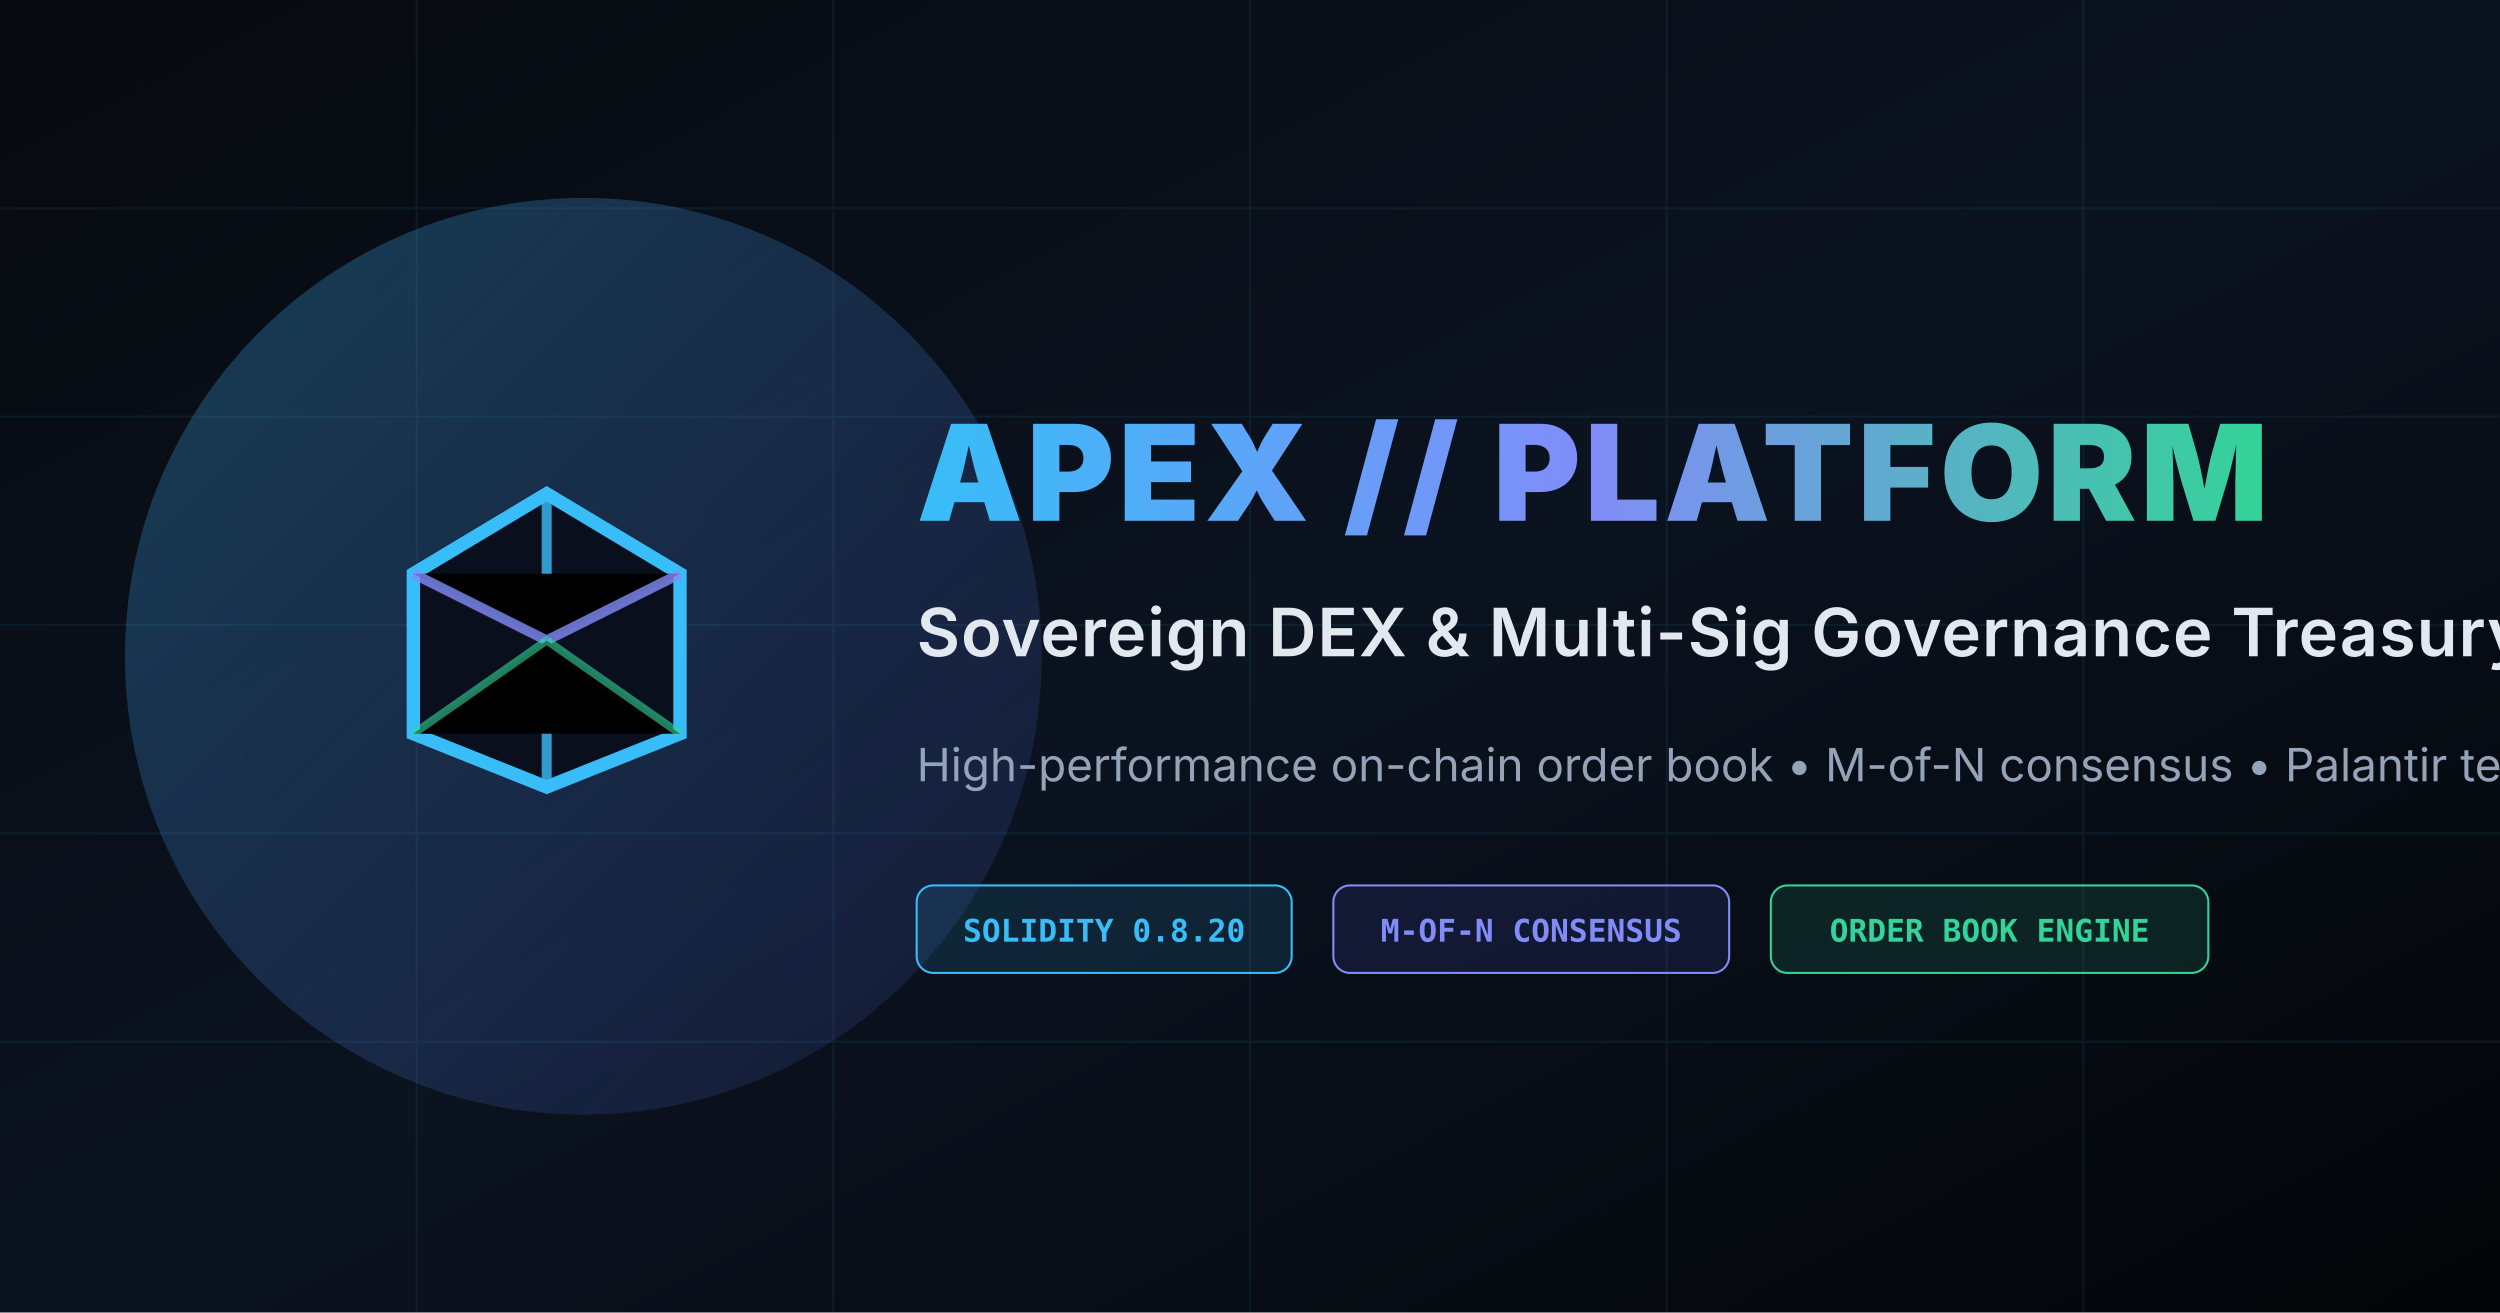
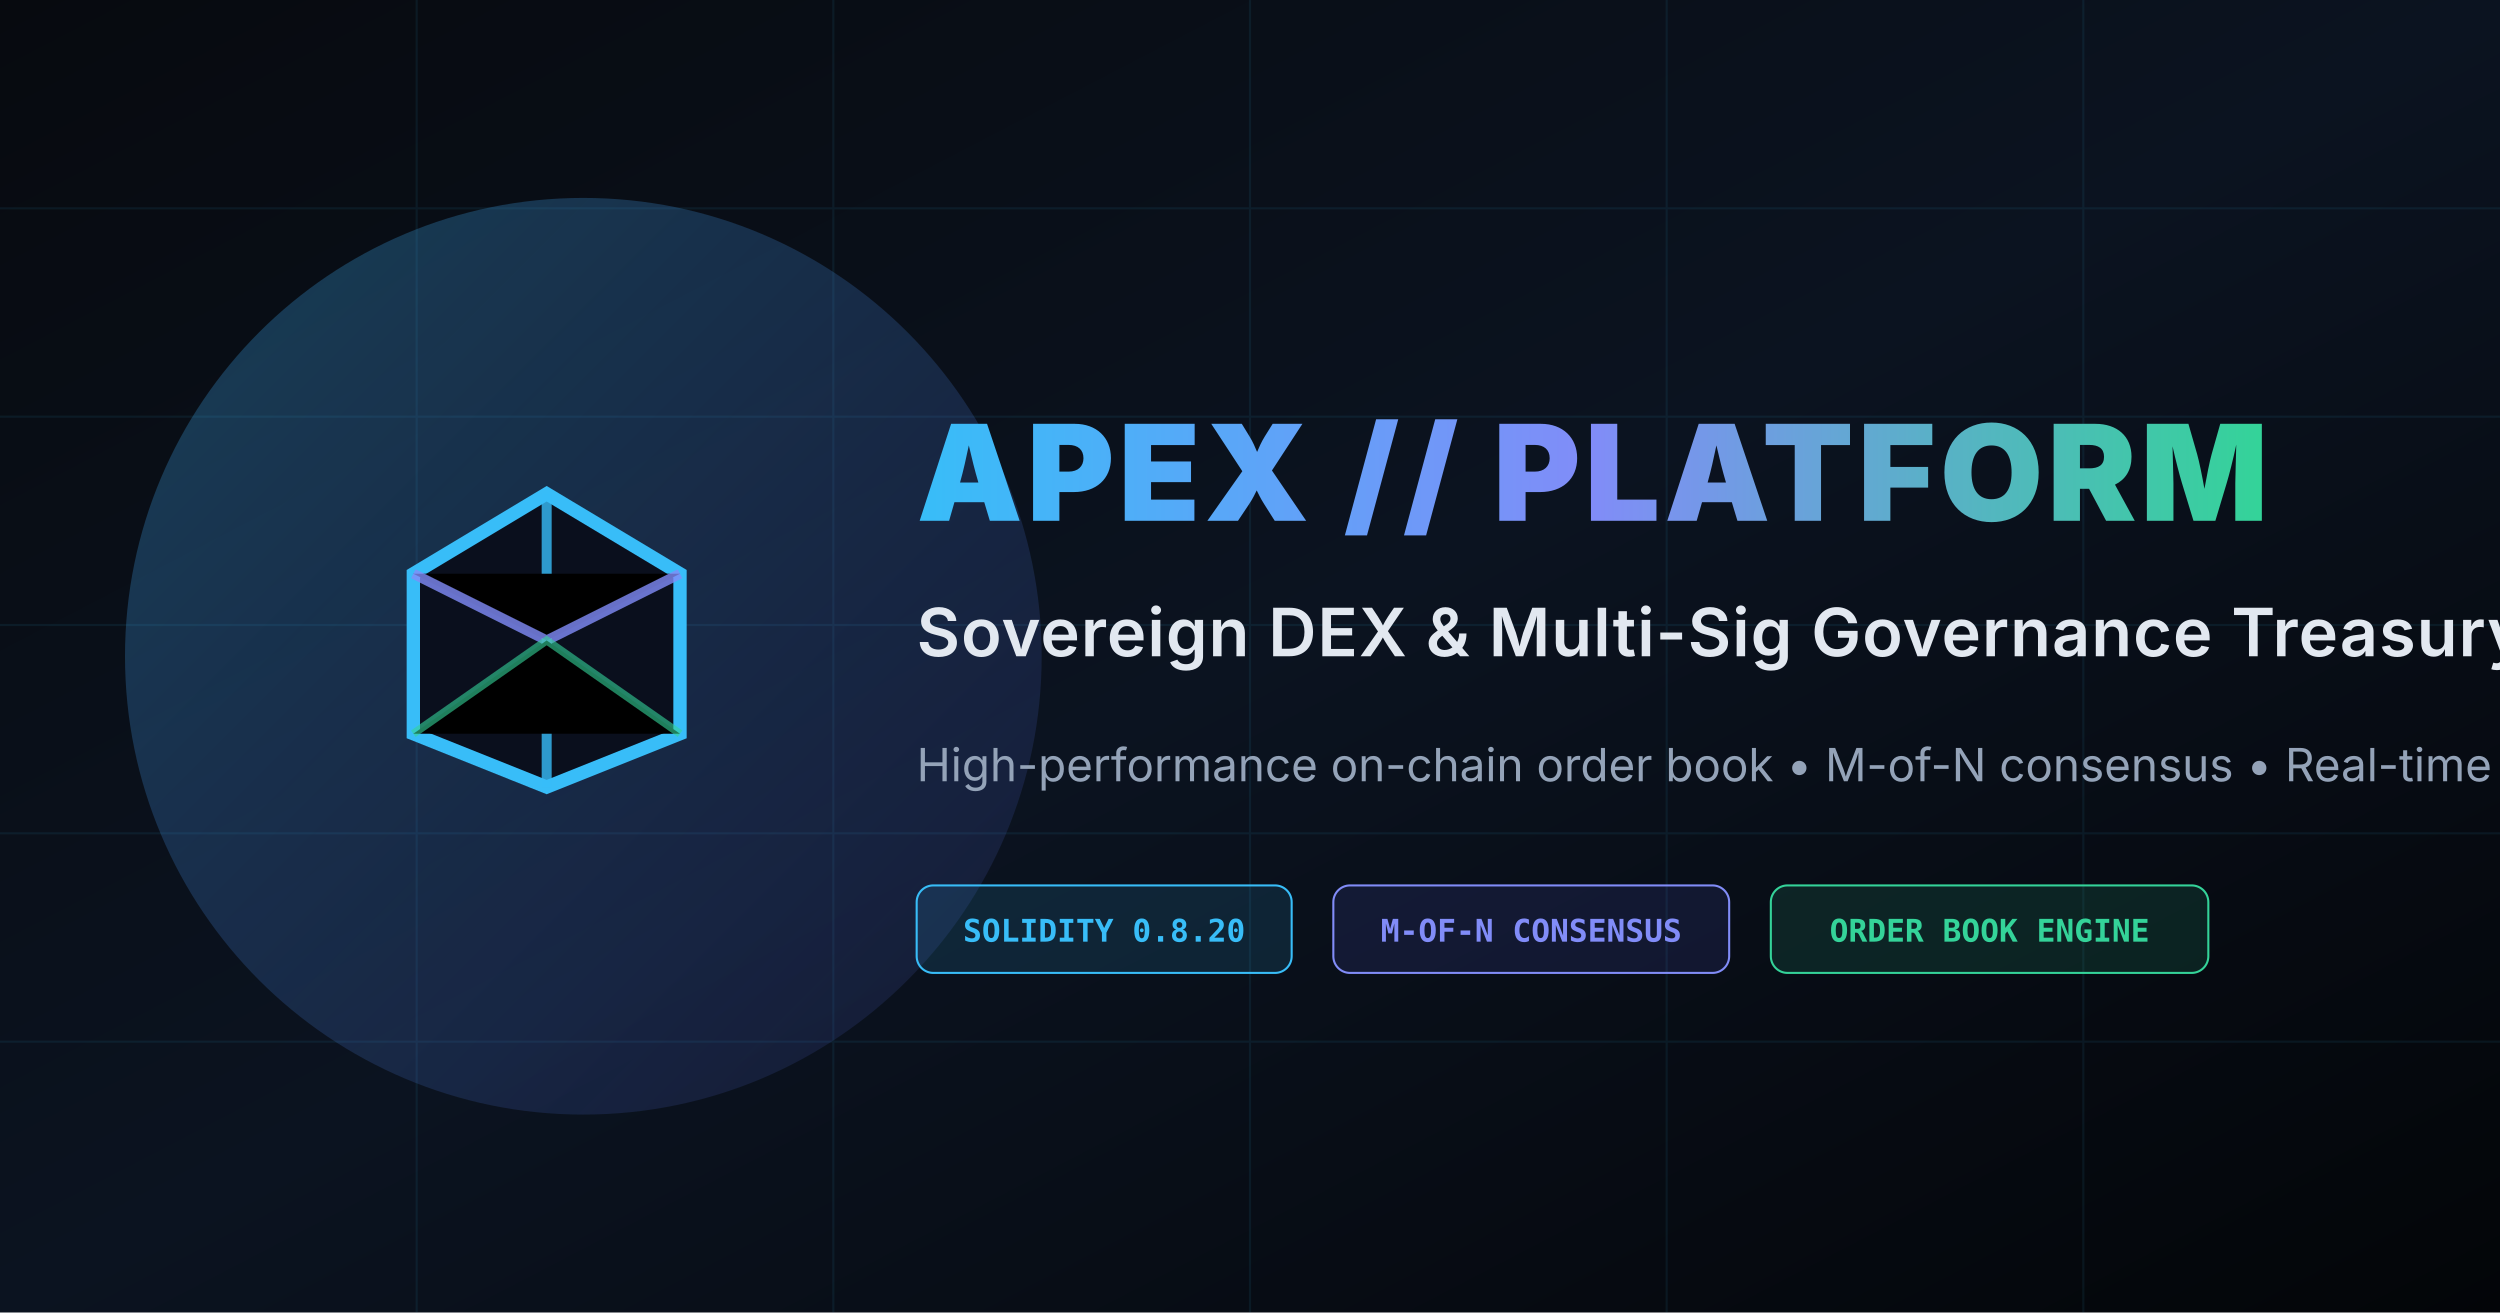
<svg xmlns="http://www.w3.org/2000/svg" viewBox="0 0 1200 630" width="1200" height="630">
  <defs>
    <linearGradient id="bg" x1="0%" y1="0%" x2="100%" y2="100%">
      <stop offset="0%" stop-color="#070A0F" />
      <stop offset="50%" stop-color="#0B1320" />
      <stop offset="100%" stop-color="#030508" />
    </linearGradient>
    <linearGradient id="gradText" x1="0%" y1="0%" x2="100%" y2="0%">
      <stop offset="0%" stop-color="#38BDF8" />
      <stop offset="50%" stop-color="#818CF8" />
      <stop offset="100%" stop-color="#34D399" />
    </linearGradient>
    <linearGradient id="glow" x1="0%" y1="0%" x2="100%" y2="100%">
      <stop offset="0%" stop-color="#38BDF8" stop-opacity="0.3" />
      <stop offset="100%" stop-color="#6366F1" stop-opacity="0.1" />
    </linearGradient>
  </defs>
  <rect width="1200" height="630" fill="url(#bg)" />
  <g opacity="0.08" stroke="#38BDF8" stroke-width="1">
    <line x1="0" y1="100" x2="1200" y2="100" />
    <line x1="0" y1="200" x2="1200" y2="200" />
    <line x1="0" y1="300" x2="1200" y2="300" />
    <line x1="0" y1="400" x2="1200" y2="400" />
    <line x1="0" y1="500" x2="1200" y2="500" />
    <line x1="200" y1="0" x2="200" y2="630" />
    <line x1="400" y1="0" x2="400" y2="630" />
    <line x1="600" y1="0" x2="600" y2="630" />
    <line x1="800" y1="0" x2="800" y2="630" />
    <line x1="1000" y1="0" x2="1000" y2="630" />
  </g>
  <circle cx="280" cy="315" r="220" fill="url(#glow)" />
  <g transform="translate(160, 205) scale(3.2)">
    <polygon points="32,10 52,22 52,46 32,54 12,46 12,22" fill="#0A0F1D" stroke="#38BDF8" stroke-width="2" />
    <polyline points="32,10 32,54" stroke="#38BDF8" stroke-width="1.5" stroke-opacity="0.8" />
    <polyline points="12,22 32,32 52,22" stroke="#818CF8" stroke-width="1.5" stroke-opacity="0.8" />
    <polyline points="12,46 32,32 52,46" stroke="#34D399" stroke-width="1.2" stroke-opacity="0.6" />
  </g>
  <text x="440" y="250" font-family="-apple-system, BlinkMacSystemFont, 'Inter', 'Segoe UI', sans-serif" font-weight="900" font-size="64" fill="url(#gradText)" letter-spacing="2">APEX // PLATFORM</text>
  <text x="440" y="315" font-family="-apple-system, BlinkMacSystemFont, 'Inter', 'Segoe UI', sans-serif" font-weight="600" font-size="32" fill="#E2E8F0" letter-spacing="0.5">Sovereign DEX &amp; Multi-Sig Governance Treasury</text>
-   <text x="440" y="375" font-family="-apple-system, BlinkMacSystemFont, 'Inter', 'Segoe UI', sans-serif" font-weight="400" font-size="22" fill="#94A3B8">High-performance on-chain order book • M-of-N consensus • Palantir telemetry • Apple precision</text>
+   <text x="440" y="375" font-family="-apple-system, BlinkMacSystemFont, 'Inter', 'Segoe UI', sans-serif" font-weight="400" font-size="22" fill="#94A3B8">High-performance on-chain order book • M-of-N consensus • Real-time telemetry • Apple precision</text>
  <g transform="translate(440, 425)">
    <rect width="180" height="42" rx="8" fill="rgba(56, 189, 248, 0.12)" stroke="#38BDF8" stroke-width="1" />
    <text x="90" y="27" font-family="monospace" font-size="15" fill="#38BDF8" text-anchor="middle" font-weight="700">SOLIDITY 0.8.20</text>
  </g>
  <g transform="translate(640, 425)">
    <rect width="190" height="42" rx="8" fill="rgba(99, 102, 241, 0.12)" stroke="#818CF8" stroke-width="1" />
    <text x="95" y="27" font-family="monospace" font-size="15" fill="#818CF8" text-anchor="middle" font-weight="700">M-OF-N CONSENSUS</text>
  </g>
  <g transform="translate(850, 425)">
    <rect width="210" height="42" rx="8" fill="rgba(52, 211, 153, 0.12)" stroke="#34D399" stroke-width="1" />
    <text x="105" y="27" font-family="monospace" font-size="15" fill="#34D399" text-anchor="middle" font-weight="700">ORDER BOOK ENGINE</text>
  </g>
</svg>
